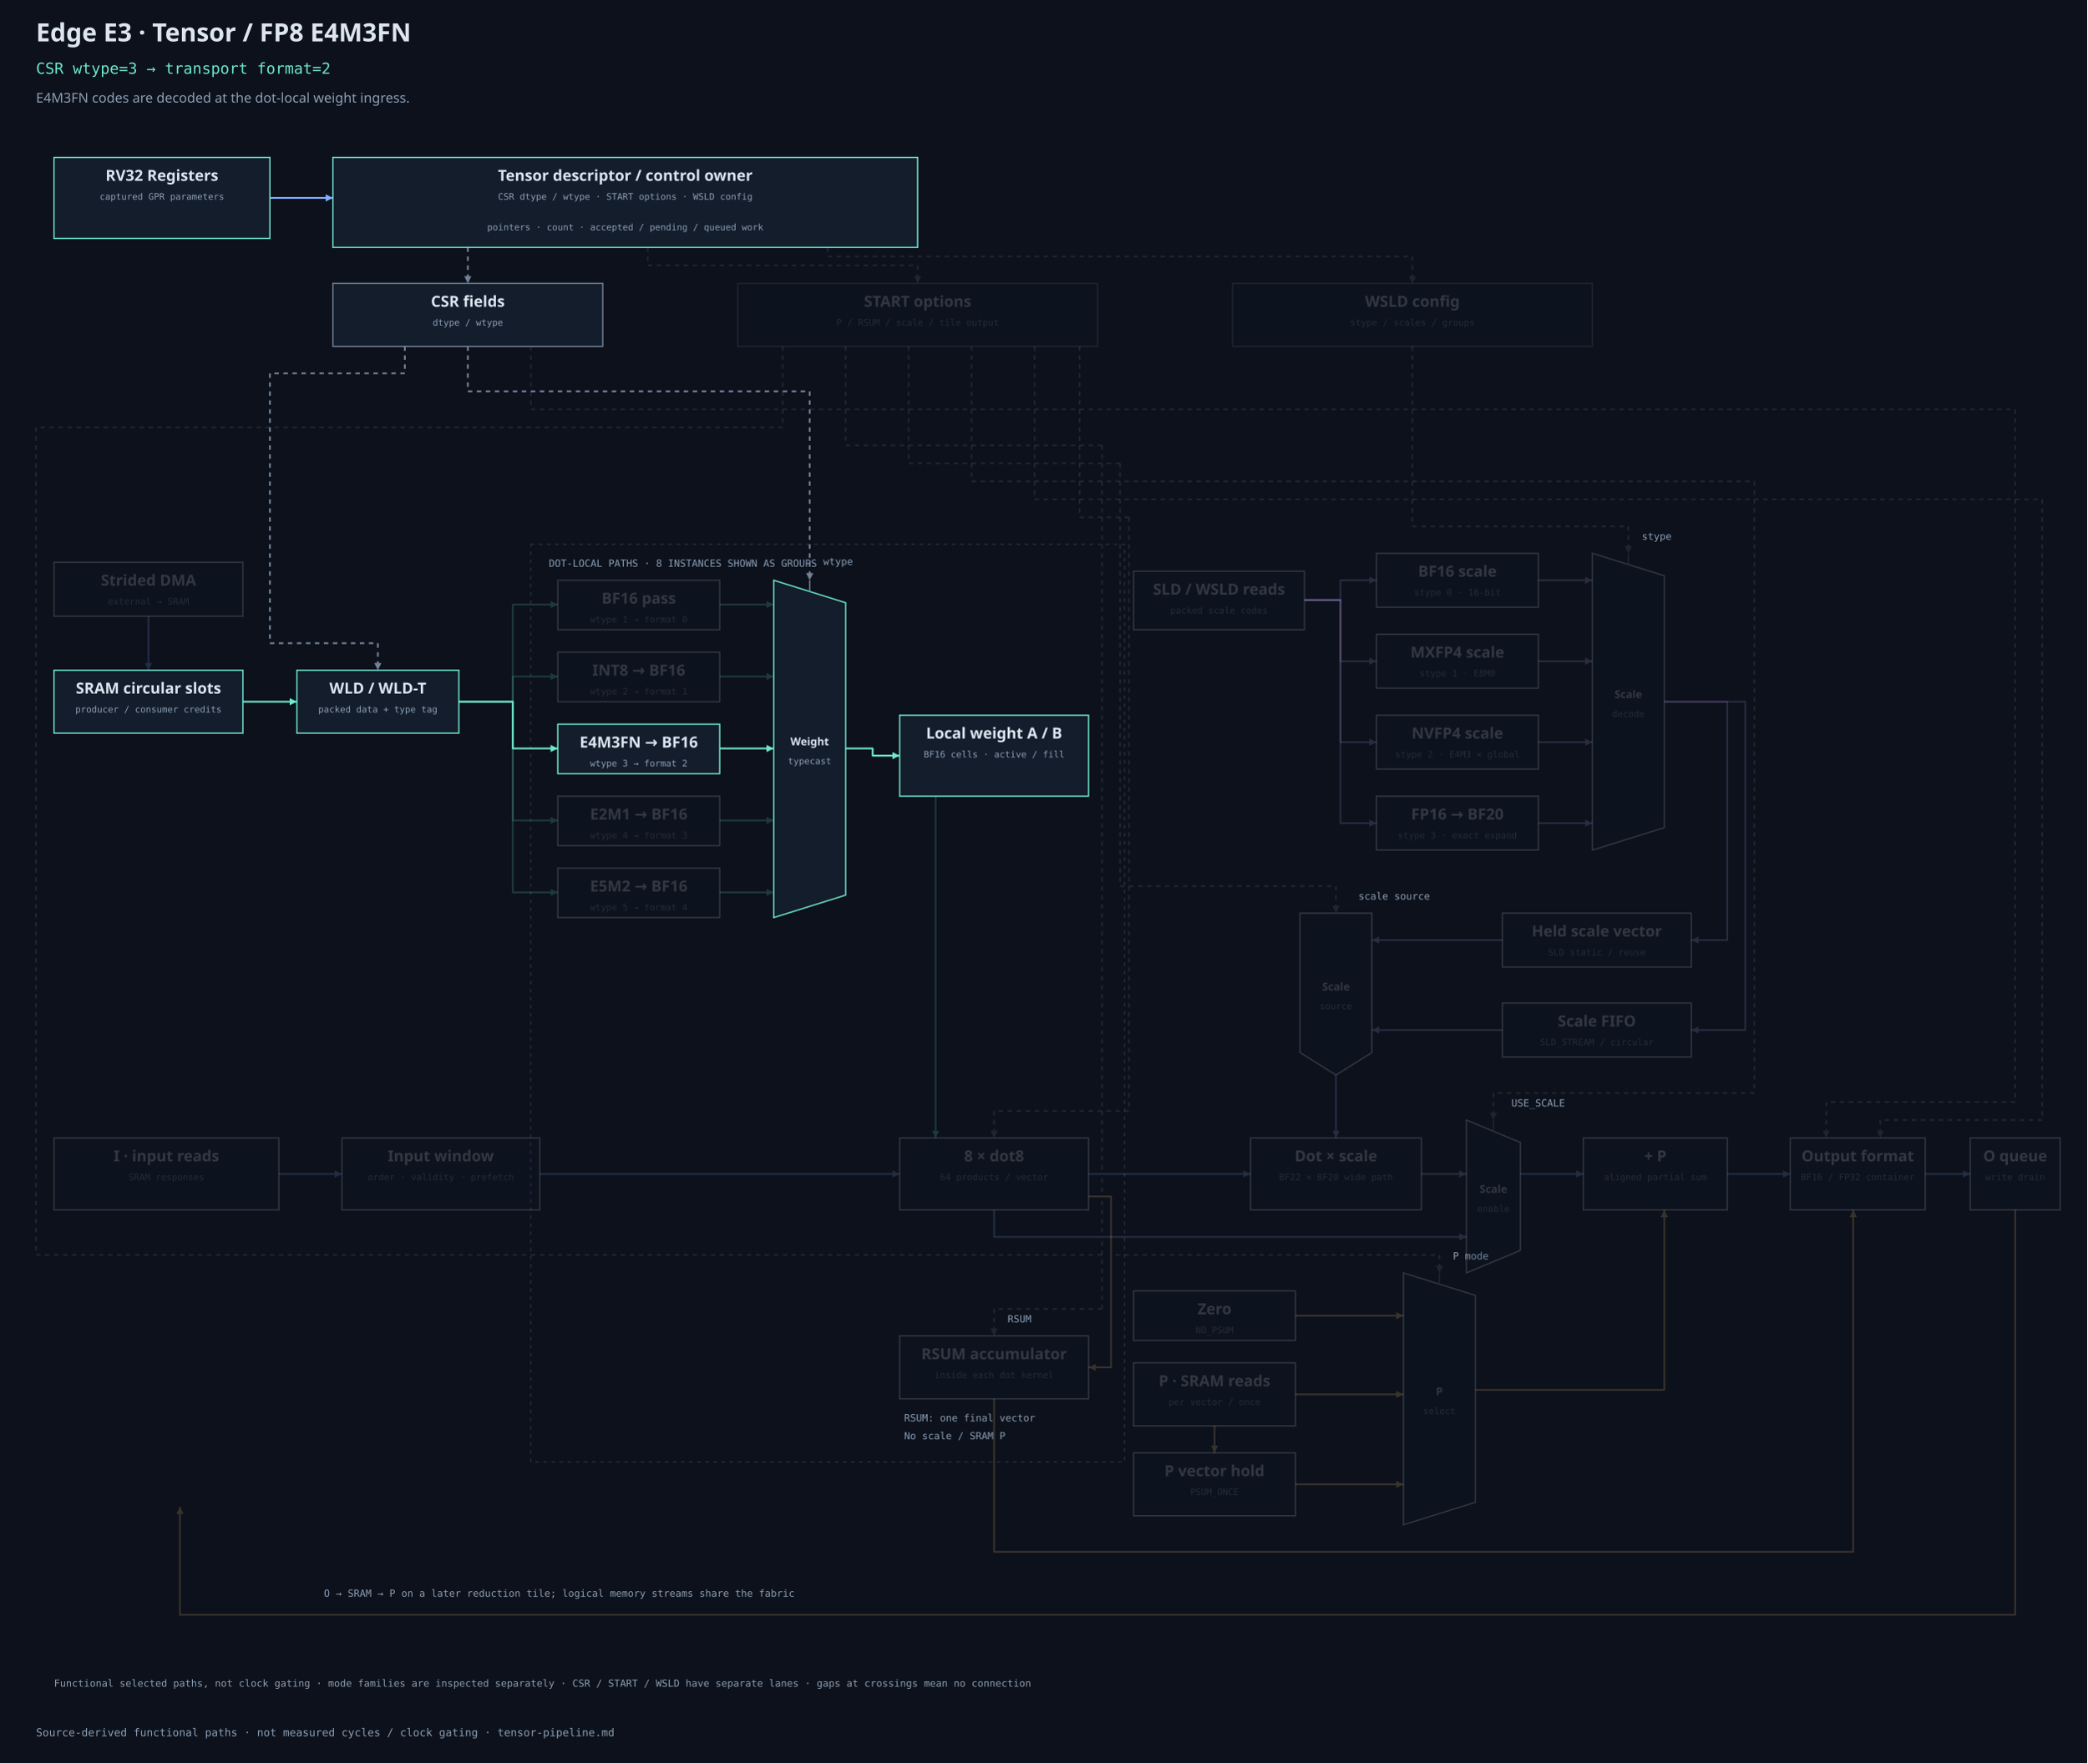
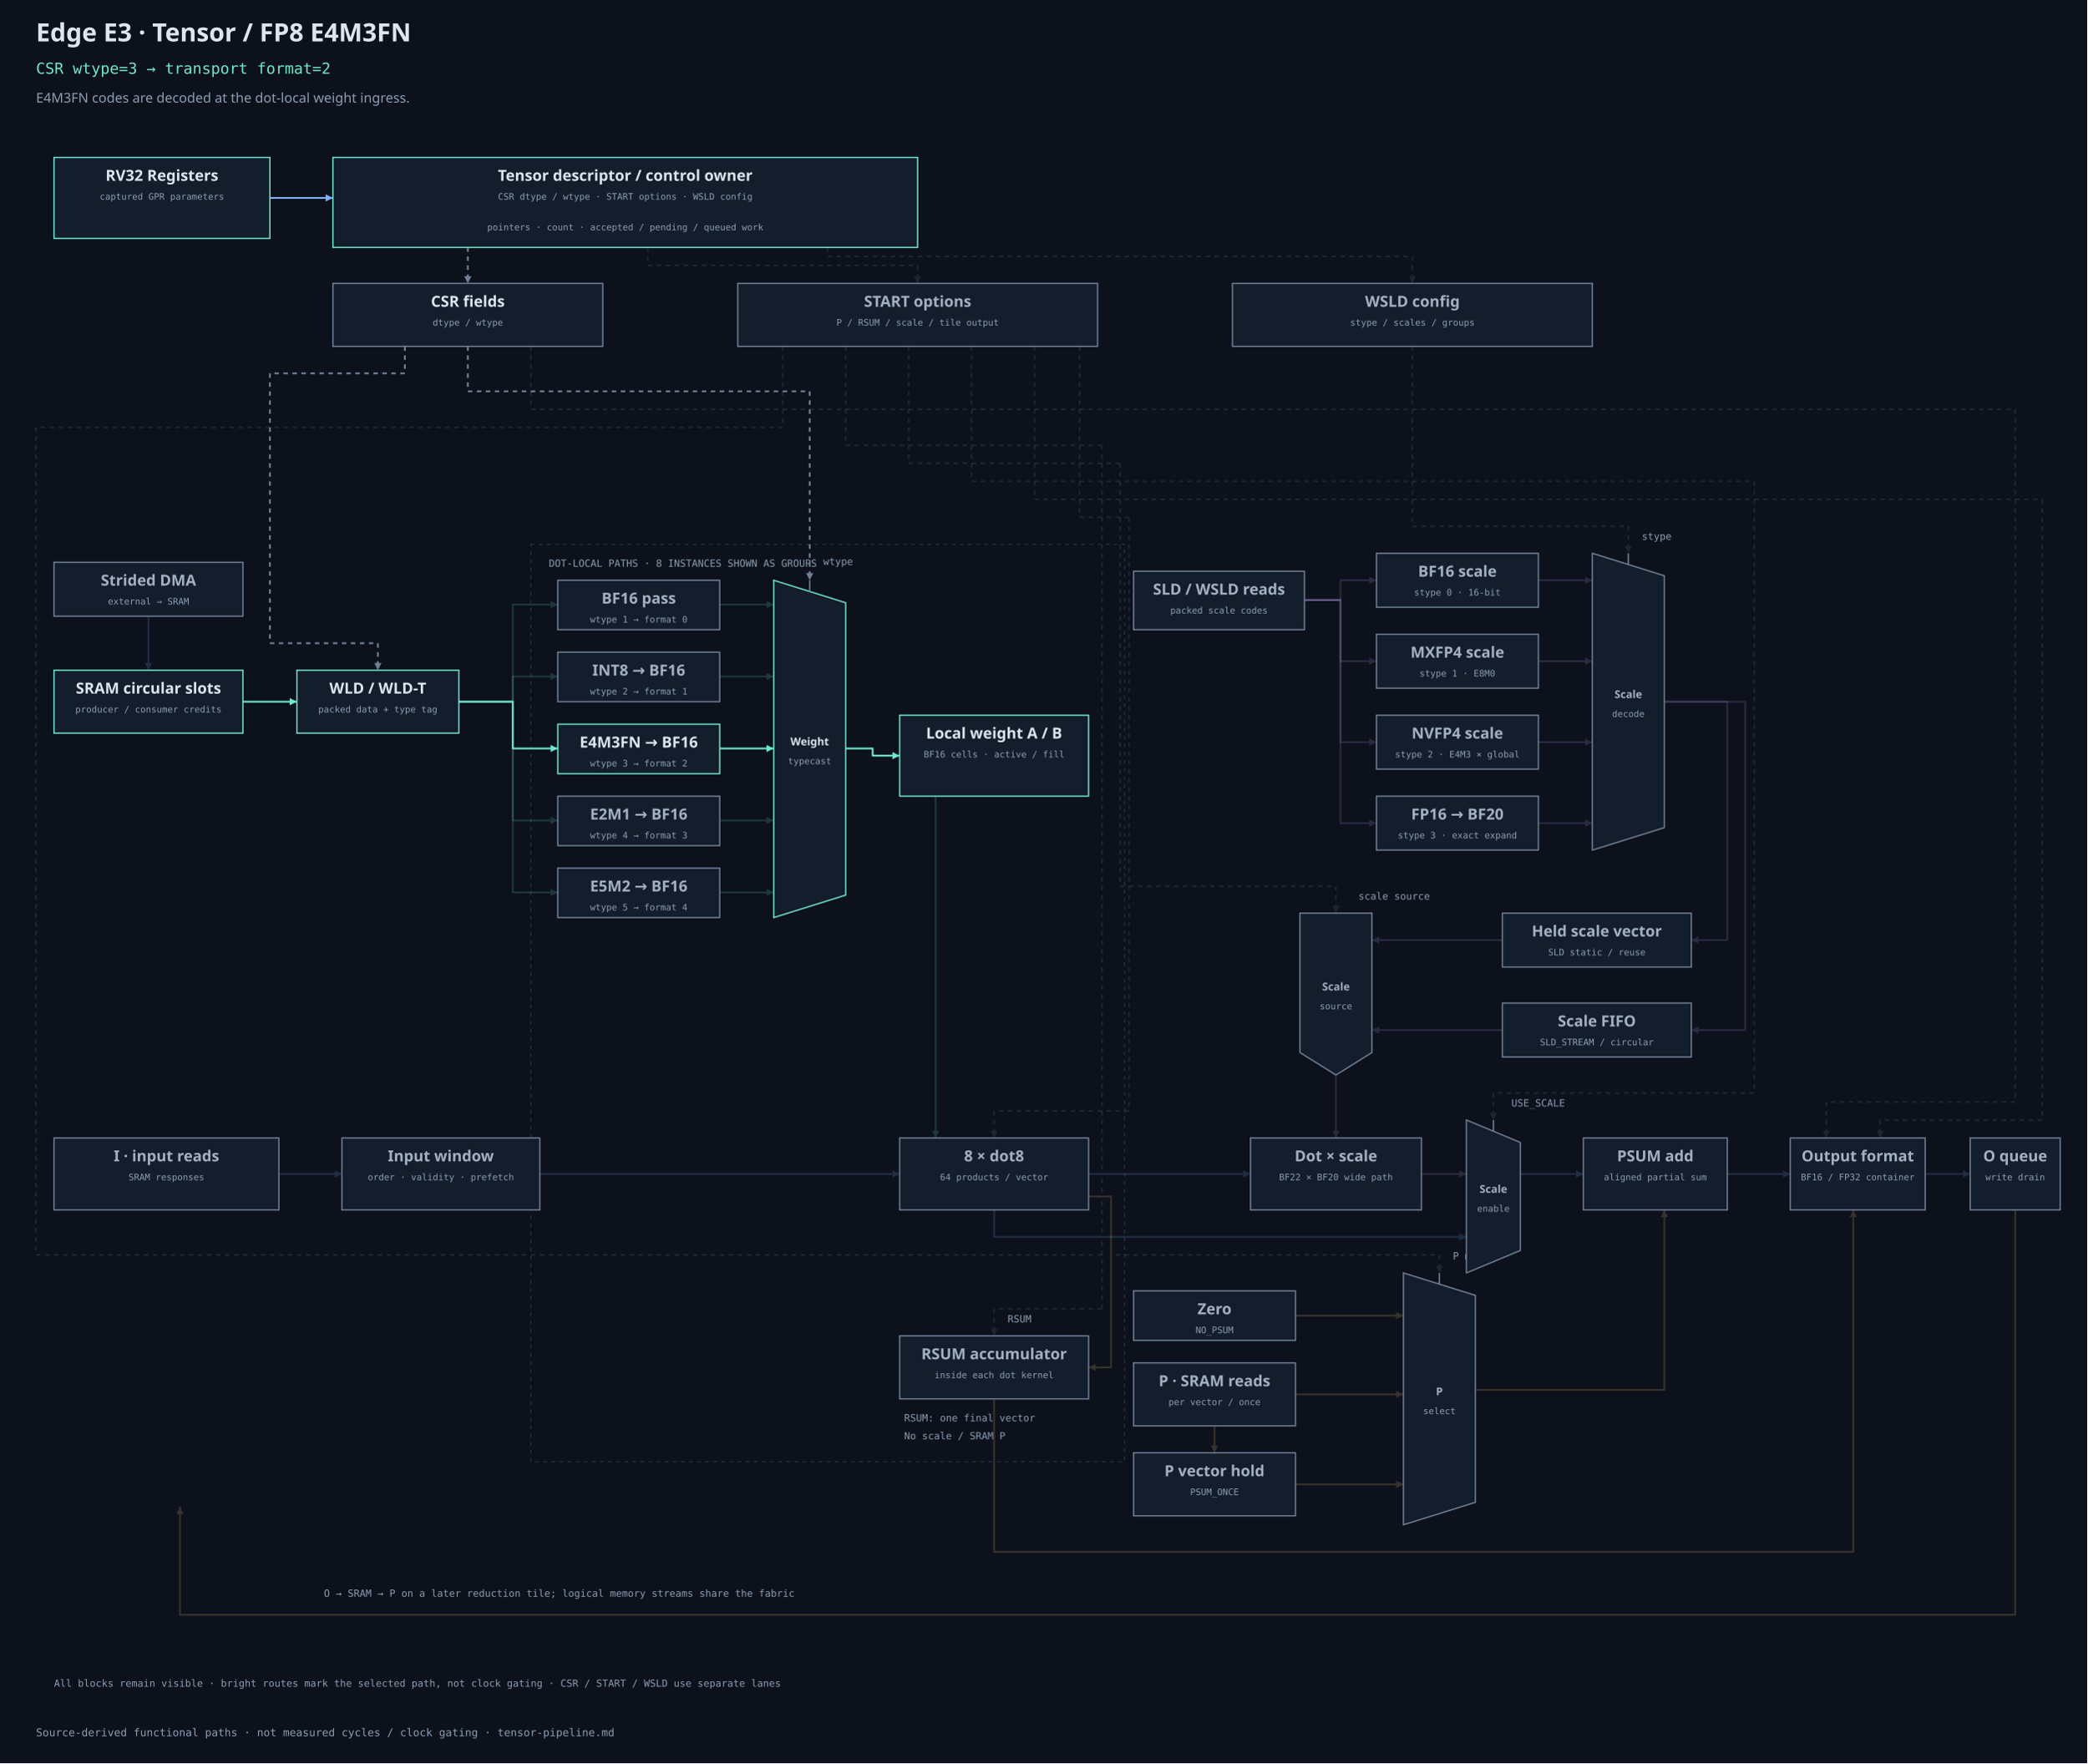
<svg xmlns="http://www.w3.org/2000/svg" width="2320" height="1960" viewBox="0 0 2320 1960">
  <rect width="2320" height="1960" fill="#0c111b" />
  <text x="40" y="46" fill="#dce5f0" font-family="sans-serif" font-size="28" font-weight="700">Edge E3 · Tensor / FP8 E4M3FN</text>
  <text x="40" y="82" fill="#6ee7cf" font-family="monospace" font-size="17">CSR wtype=3 → transport format=2</text>
  <text x="40" y="114" fill="#8c9eb5" font-family="sans-serif" font-size="15">E4M3FN codes are decoded at the dot-local weight ingress.</text>
  <svg x="20" y="135" width="2280" height="1760" viewBox="0 0 2280 1760" role="img" aria-labelledby="tensor-svg-title tensor-svg-desc">
-     <style>.tensor-bg{fill:var(--bg,#0c111b)}.tensor-memory{fill:none;stroke:var(--rule,#29394e);stroke-dasharray:4 5}.tensor-title{font:600 17px sans-serif;fill:var(--ink,#dce5f0)}.tensor-sub{font:10px monospace;fill:var(--muted,#8c9eb5)}.tensor-caption{font:11px monospace;fill:var(--muted,#8c9eb5)}.tensor-box{fill:var(--panel,#131d2b);stroke:var(--ink,#dce5f0);stroke-width:1.4}.tensor-wire{fill:none;stroke-width:2;stroke-linejoin:round}.tensor-data{stroke:#85adff}.tensor-weight{stroke:#6ee7cf}.tensor-psum{stroke:#ffc578}.tensor-optional{stroke:#b39be8}.tensor-control{stroke:#718198;stroke-dasharray:5 5}.tensor-arrow-data{fill:#85adff}.tensor-arrow-weight{fill:#6ee7cf}.tensor-arrow-psum{fill:#ffc578}.tensor-arrow-optional{fill:#b39be8}.tensor-arrow-control{fill:#718198}[data-tensor-node],[data-tensor-path]{opacity:.18}[data-tensor-node].is-active,[data-tensor-path].is-active{opacity:1}.tensor-mux-title{font-size:12px}.tensor-control-source .tensor-box{stroke:#718198!important}.tensor-control-port{stroke:#718198;stroke-width:1.5;fill:none}.is-active .tensor-box{stroke:#6ee7cf}</style>
+     <style>.tensor-bg{fill:var(--bg,#0c111b)}.tensor-memory{fill:none;stroke:var(--rule,#29394e);stroke-dasharray:4 5}.tensor-title{font:600 17px sans-serif;fill:var(--ink,#dce5f0)}.tensor-sub{font:10px monospace;fill:var(--muted,#8c9eb5)}.tensor-caption{font:11px monospace;fill:var(--muted,#8c9eb5)}.tensor-box{fill:var(--panel,#131d2b);stroke:var(--ink,#dce5f0);stroke-width:1.4}.tensor-wire{fill:none;stroke-width:2;stroke-linejoin:round}.tensor-data{stroke:#85adff}.tensor-weight{stroke:#6ee7cf}.tensor-psum{stroke:#ffc578}.tensor-optional{stroke:#b39be8}.tensor-control{stroke:#718198;stroke-dasharray:5 5}.tensor-arrow-data{fill:#85adff}.tensor-arrow-weight{fill:#6ee7cf}.tensor-arrow-psum{fill:#ffc578}.tensor-arrow-optional{fill:#b39be8}.tensor-arrow-control{fill:#718198}[data-tensor-node]{opacity:1}[data-tensor-path]{opacity:.18}[data-tensor-path].is-active{opacity:1}[data-tensor-node]:not(.is-active) .tensor-box{stroke:var(--muted,#718198)}[data-tensor-node]:not(.is-active) .tensor-title{fill:var(--muted,#a4b1c3)}[data-tensor-node]:not(.is-active) .tensor-sub{fill:var(--muted,#8c9eb5)}.tensor-mux-title{font-size:12px}.tensor-control-source .tensor-box{stroke:#718198!important}.tensor-control-port{stroke:#718198;stroke-width:1.5;fill:none}.is-active .tensor-box{stroke:#6ee7cf}</style>
    <defs>
      <marker id="tensor-arrow-data" viewBox="0 0 8 8" refX="8" refY="4" markerWidth="8" markerHeight="8" markerUnits="userSpaceOnUse" orient="auto">
        <path d="M0 0L8 4L0 8Z" class="tensor-arrow-data" />
      </marker>
      <marker id="tensor-arrow-weight" viewBox="0 0 8 8" refX="8" refY="4" markerWidth="8" markerHeight="8" markerUnits="userSpaceOnUse" orient="auto">
        <path d="M0 0L8 4L0 8Z" class="tensor-arrow-weight" />
      </marker>
      <marker id="tensor-arrow-psum" viewBox="0 0 8 8" refX="8" refY="4" markerWidth="8" markerHeight="8" markerUnits="userSpaceOnUse" orient="auto">
        <path d="M0 0L8 4L0 8Z" class="tensor-arrow-psum" />
      </marker>
      <marker id="tensor-arrow-optional" viewBox="0 0 8 8" refX="8" refY="4" markerWidth="8" markerHeight="8" markerUnits="userSpaceOnUse" orient="auto">
        <path d="M0 0L8 4L0 8Z" class="tensor-arrow-optional" />
      </marker>
      <marker id="tensor-arrow-control" viewBox="0 0 8 8" refX="8" refY="4" markerWidth="8" markerHeight="8" markerUnits="userSpaceOnUse" orient="auto">
        <path d="M0 0L8 4L0 8Z" class="tensor-arrow-control" />
      </marker>
    </defs>
    <rect class="tensor-bg" width="2280" height="1760" />
    <rect class="tensor-memory" x="570" y="470" width="660" height="1020" />
    <text class="tensor-caption" x="590" y="495">DOT-LOCAL PATHS · 8 INSTANCES SHOWN AS GROUPS</text>
    <text class="tensor-caption" x="895" y="493">wtype</text>
    <text class="tensor-caption" x="1805" y="465">stype</text>
    <text class="tensor-caption" x="1660" y="1095">USE_SCALE</text>
    <text class="tensor-caption" x="1490" y="865">scale source</text>
    <text class="tensor-caption" x="1595" y="1265">P mode</text>
    <text class="tensor-caption" x="1100" y="1335">RSUM</text>
    <path data-tensor-path="gpr-owner" class="tensor-wire tensor-data is-active" d="M280 85H350" marker-end="url(#tensor-arrow-data)" />
    <g data-tensor-path="ctrl-wld" class="tensor-wire tensor-control is-active">
      <path d="M430 250L430 280M430 280L280 280M280 280L280 580M280 580L400 580M400 580L400 610" />
      <path d="M400 602L400 610" marker-end="url(#tensor-arrow-control)" />
    </g>
    <g data-tensor-path="ctrl-weight" class="tensor-wire tensor-control is-active">
      <path d="M500 250L500 300M500 300L880 300M880 300L880 510" />
      <path d="M880 502L880 510" marker-end="url(#tensor-arrow-control)" />
    </g>
    <g data-tensor-path="ctrl-psum" class="tensor-wire tensor-control ">
      <path d="M850 250L850 340M850 340L20 340M20 340L20 1260M20 1260L1210 1260M1220 1260L1580 1260M1580 1260L1580 1280" />
      <path d="M1580 1272L1580 1280" marker-end="url(#tensor-arrow-control)" />
    </g>
    <g data-tensor-path="ctrl-rsum" class="tensor-wire tensor-control ">
      <path d="M920 250L920 360M920 360L1205 360M1205 360L1205 1165M1205 1175L1205 1190M1205 1200L1205 1235M1205 1245L1205 1320M1205 1320L1085 1320M1085 1320L1085 1350" />
      <path d="M1085 1342L1085 1350" marker-end="url(#tensor-arrow-control)" />
    </g>
    <g data-tensor-path="ctrl-scale" class="tensor-wire tensor-control ">
      <path d="M990 250L990 380M990 380L1225 380M1225 380L1225 850M1225 850L1465 850M1465 850L1465 880" />
      <path d="M1465 872L1465 880" marker-end="url(#tensor-arrow-control)" />
    </g>
    <g data-tensor-path="ctrl-enable" class="tensor-wire tensor-control ">
      <path d="M1060 250L1060 400M1060 400L1930 400M1930 400L1930 1080M1930 1080L1640 1080M1640 1080L1640 1110" />
      <path d="M1640 1102L1640 1110" marker-end="url(#tensor-arrow-control)" />
    </g>
    <g data-tensor-path="ctrl-stype" class="tensor-wire tensor-control ">
      <path d="M1550 250L1550 450M1550 450L1790 450M1790 450L1790 480" />
      <path d="M1790 472L1790 480" marker-end="url(#tensor-arrow-control)" />
    </g>
    <g data-tensor-path="ctrl-format" class="tensor-wire tensor-control ">
      <path d="M570 250L570 320M570 320L2220 320M2220 320L2220 1090M2220 1090L2010 1090M2010 1090L2010 1130" />
      <path d="M2010 1122L2010 1130" marker-end="url(#tensor-arrow-control)" />
    </g>
    <g data-tensor-path="owner-dot" class="tensor-wire tensor-control ">
      <path d="M1180 250L1180 440M1180 440L1235 440M1235 440L1235 1100M1235 1100L1085 1100M1085 1100L1085 1130" />
      <path d="M1085 1122L1085 1130" marker-end="url(#tensor-arrow-control)" />
    </g>
    <path data-tensor-path="dma-ring" class="tensor-wire tensor-data " d="M145 550L145 610" marker-end="url(#tensor-arrow-data)" />
    <path data-tensor-path="ring-wld" class="tensor-wire tensor-weight is-active" d="M250 645L310 645" marker-end="url(#tensor-arrow-weight)" />
    <path data-tensor-path="weights" class="tensor-wire tensor-weight " d="M1020 750L1020 1130" marker-end="url(#tensor-arrow-weight)" />
    <path data-tensor-path="input-window" class="tensor-wire tensor-data " d="M290 1170L360 1170" marker-end="url(#tensor-arrow-data)" />
    <path data-tensor-path="window-dot" class="tensor-wire tensor-data " d="M580 1170L980 1170" marker-end="url(#tensor-arrow-data)" />
    <path data-tensor-path="dot-post" class="tensor-wire tensor-data " d="M1190 1170L1370 1170" marker-end="url(#tensor-arrow-data)" />
    <path data-tensor-path="scale-product" class="tensor-wire tensor-optional " d="M1560 1170L1610 1170" marker-end="url(#tensor-arrow-optional)" />
    <path data-tensor-path="scale-bypass" class="tensor-wire tensor-data " d="M1085 1210L1085 1240L1610 1240" marker-end="url(#tensor-arrow-data)" />
    <path data-tensor-path="scaled-to-post" class="tensor-wire tensor-data " d="M1670 1170L1740 1170" marker-end="url(#tensor-arrow-data)" />
    <path data-tensor-path="post-output" class="tensor-wire tensor-data " d="M1900 1170L1970 1170" marker-end="url(#tensor-arrow-data)" />
    <path data-tensor-path="format-output" class="tensor-wire tensor-data " d="M2120 1170L2170 1170" marker-end="url(#tensor-arrow-data)" />
    <path data-tensor-path="rsum-merge" class="tensor-wire tensor-psum " d="M1190 1195L1215 1195L1215 1385L1190 1385" marker-end="url(#tensor-arrow-psum)" />
    <path data-tensor-path="rsum-output" class="tensor-wire tensor-psum " d="M1085 1420L1085 1590L2040 1590L2040 1210" marker-end="url(#tensor-arrow-psum)" />
    <path data-tensor-path="static-scale" class="tensor-wire tensor-optional " d="M1650 910L1505 910" marker-end="url(#tensor-arrow-optional)" />
    <path data-tensor-path="stream-scale" class="tensor-wire tensor-optional " d="M1650 1010L1505 1010" marker-end="url(#tensor-arrow-optional)" />
    <path data-tensor-path="scale" class="tensor-wire tensor-optional " d="M1465 1060L1465 1130" marker-end="url(#tensor-arrow-optional)" />
    <path data-tensor-path="sld-static" class="tensor-wire tensor-optional " d="M1830 645L1900 645L1900 910L1860 910" marker-end="url(#tensor-arrow-optional)" />
    <path data-tensor-path="sld-stream" class="tensor-wire tensor-optional " d="M1830 645L1920 645L1920 1010L1860 1010" marker-end="url(#tensor-arrow-optional)" />
    <path data-tensor-path="zero-p" class="tensor-wire tensor-psum " d="M1420 1327.5L1540 1327.5" marker-end="url(#tensor-arrow-psum)" />
    <path data-tensor-path="read-hold" class="tensor-wire tensor-psum " d="M1330 1450L1330 1480" marker-end="url(#tensor-arrow-psum)" />
    <path data-tensor-path="hold-p" class="tensor-wire tensor-psum " d="M1420 1515L1540 1515" marker-end="url(#tensor-arrow-psum)" />
    <path data-tensor-path="stream-p" class="tensor-wire tensor-psum " d="M1420 1415L1540 1415" marker-end="url(#tensor-arrow-psum)" />
    <path data-tensor-path="psum-post" class="tensor-wire tensor-psum " d="M1620 1410L1830 1410L1830 1210" marker-end="url(#tensor-arrow-psum)" />
    <path data-tensor-path="writeback" class="tensor-wire tensor-psum " d="M2220 1210L2220 1660L180 1660L180 1540" marker-end="url(#tensor-arrow-psum)" />
    <path data-tensor-path="wld-bf16" class="tensor-wire tensor-weight " d="M490 645L550 645L550 537L600 537" marker-end="url(#tensor-arrow-weight)" />
    <path data-tensor-path="cast-bf16" class="tensor-wire tensor-weight " d="M780 537L840 537" marker-end="url(#tensor-arrow-weight)" />
    <path data-tensor-path="wld-int8" class="tensor-wire tensor-weight " d="M490 645L550 645L550 617L600 617" marker-end="url(#tensor-arrow-weight)" />
    <path data-tensor-path="cast-int8" class="tensor-wire tensor-weight " d="M780 617L840 617" marker-end="url(#tensor-arrow-weight)" />
    <path data-tensor-path="wld-e4m3" class="tensor-wire tensor-weight is-active" d="M490 645L550 645L550 697L600 697" marker-end="url(#tensor-arrow-weight)" />
    <path data-tensor-path="cast-e4m3" class="tensor-wire tensor-weight is-active" d="M780 697L840 697" marker-end="url(#tensor-arrow-weight)" />
    <path data-tensor-path="wld-fp4" class="tensor-wire tensor-weight " d="M490 645L550 645L550 777L600 777" marker-end="url(#tensor-arrow-weight)" />
    <path data-tensor-path="cast-fp4" class="tensor-wire tensor-weight " d="M780 777L840 777" marker-end="url(#tensor-arrow-weight)" />
    <path data-tensor-path="wld-e5m2" class="tensor-wire tensor-weight " d="M490 645L550 645L550 857L600 857" marker-end="url(#tensor-arrow-weight)" />
    <path data-tensor-path="cast-e5m2" class="tensor-wire tensor-weight " d="M780 857L840 857" marker-end="url(#tensor-arrow-weight)" />
    <path data-tensor-path="wld-banks" class="tensor-wire tensor-weight is-active" d="M920 697L950 697L950 705L980 705" marker-end="url(#tensor-arrow-weight)" />
    <path data-tensor-path="sld-bf16" class="tensor-wire tensor-optional " d="M1430 532L1470 532L1470 510L1510 510" marker-end="url(#tensor-arrow-optional)" />
    <path data-tensor-path="decode-bf16" class="tensor-wire tensor-optional " d="M1690 510L1750 510" marker-end="url(#tensor-arrow-optional)" />
    <path data-tensor-path="sld-mx" class="tensor-wire tensor-optional " d="M1430 532L1470 532L1470 600L1510 600" marker-end="url(#tensor-arrow-optional)" />
    <path data-tensor-path="decode-mx" class="tensor-wire tensor-optional " d="M1690 600L1750 600" marker-end="url(#tensor-arrow-optional)" />
    <path data-tensor-path="sld-nv" class="tensor-wire tensor-optional " d="M1430 532L1470 532L1470 690L1510 690" marker-end="url(#tensor-arrow-optional)" />
    <path data-tensor-path="decode-nv" class="tensor-wire tensor-optional " d="M1690 690L1750 690" marker-end="url(#tensor-arrow-optional)" />
    <path data-tensor-path="sld-fp16" class="tensor-wire tensor-optional " d="M1430 532L1470 532L1470 780L1510 780" marker-end="url(#tensor-arrow-optional)" />
    <path data-tensor-path="decode-fp16" class="tensor-wire tensor-optional " d="M1690 780L1750 780" marker-end="url(#tensor-arrow-optional)" />
    <g data-tensor-path="owner-csr" class="tensor-wire tensor-control is-active">
      <path d="M500 140L500 180" />
      <path d="M500 172L500 180" marker-end="url(#tensor-arrow-control)" />
    </g>
    <g data-tensor-path="owner-start" class="tensor-wire tensor-control ">
      <path d="M700 140L700 160M700 160L1000 160M1000 160L1000 180" />
      <path d="M1000 172L1000 180" marker-end="url(#tensor-arrow-control)" />
    </g>
    <g data-tensor-path="owner-wsld" class="tensor-wire tensor-control ">
      <path d="M900 140L900 150M900 150L1550 150M1550 150L1550 180" />
      <path d="M1550 172L1550 180" marker-end="url(#tensor-arrow-control)" />
    </g>
    <g data-tensor-path="ctrl-tile-format" class="tensor-wire tensor-control ">
      <path d="M1130 250L1130 420M1130 420L2250 420M2250 420L2250 1110M2250 1110L2070 1110M2070 1110L2070 1130" />
      <path d="M2070 1122L2070 1130" marker-end="url(#tensor-arrow-control)" />
    </g>
    <g data-tensor-node="gpr" class="is-active " role="button" tabindex="0" aria-label="RV32 Registers: explore this path">
      <rect class="tensor-box" x="40" y="40" width="240" height="90" />
      <text class="tensor-title " x="160" y="66" text-anchor="middle">RV32 Registers</text>
      <text class="tensor-sub" x="160" y="87" text-anchor="middle">captured GPR parameters</text>
    </g>
    <g data-tensor-node="owner" class="is-active " role="button" tabindex="0" aria-label="Tensor descriptor / control owner: explore this path">
      <rect class="tensor-box" x="350" y="40" width="650" height="100" />
      <text class="tensor-title " x="675" y="66" text-anchor="middle">Tensor descriptor / control owner</text>
      <text class="tensor-sub" x="675" y="87" text-anchor="middle">CSR dtype / wtype · START options · WSLD config</text>
      <text class="tensor-sub" x="675" y="121" text-anchor="middle">pointers · count · accepted / pending / queued work</text>
    </g>
    <g data-tensor-node="dma" class=" " role="button" tabindex="0" aria-label="Strided DMA: explore this path">
      <rect class="tensor-box" x="40" y="490" width="210" height="60" />
      <text class="tensor-title " x="145" y="516" text-anchor="middle">Strided DMA</text>
      <text class="tensor-sub" x="145" y="537" text-anchor="middle">external → SRAM</text>
    </g>
    <g data-tensor-node="ring" class="is-active " role="button" tabindex="0" aria-label="SRAM circular slots: explore this path">
      <rect class="tensor-box" x="40" y="610" width="210" height="70" />
      <text class="tensor-title " x="145" y="636" text-anchor="middle">SRAM circular slots</text>
      <text class="tensor-sub" x="145" y="657" text-anchor="middle">producer / consumer credits</text>
    </g>
    <g data-tensor-node="wld" class="is-active " role="button" tabindex="0" aria-label="WLD / WLD-T: explore this path">
      <rect class="tensor-box" x="310" y="610" width="180" height="70" />
      <text class="tensor-title " x="400" y="636" text-anchor="middle">WLD / WLD-T</text>
      <text class="tensor-sub" x="400" y="657" text-anchor="middle">packed data + type tag</text>
    </g>
    <g data-tensor-node="w-bf16" class=" " role="button" tabindex="0" aria-label="BF16 pass: explore this path">
      <rect class="tensor-box" x="600" y="510" width="180" height="55" />
      <text class="tensor-title " x="690" y="536" text-anchor="middle">BF16 pass</text>
      <text class="tensor-sub" x="690" y="557" text-anchor="middle">wtype 1 → format 0</text>
    </g>
    <g data-tensor-node="w-int8" class=" " role="button" tabindex="0" aria-label="INT8 → BF16: explore this path">
      <rect class="tensor-box" x="600" y="590" width="180" height="55" />
      <text class="tensor-title " x="690" y="616" text-anchor="middle">INT8 → BF16</text>
      <text class="tensor-sub" x="690" y="637" text-anchor="middle">wtype 2 → format 1</text>
    </g>
    <g data-tensor-node="w-e4m3" class="is-active " role="button" tabindex="0" aria-label="E4M3FN → BF16: explore this path">
      <rect class="tensor-box" x="600" y="670" width="180" height="55" />
      <text class="tensor-title " x="690" y="696" text-anchor="middle">E4M3FN → BF16</text>
      <text class="tensor-sub" x="690" y="717" text-anchor="middle">wtype 3 → format 2</text>
    </g>
    <g data-tensor-node="w-fp4" class=" " role="button" tabindex="0" aria-label="E2M1 → BF16: explore this path">
      <rect class="tensor-box" x="600" y="750" width="180" height="55" />
      <text class="tensor-title " x="690" y="776" text-anchor="middle">E2M1 → BF16</text>
      <text class="tensor-sub" x="690" y="797" text-anchor="middle">wtype 4 → format 3</text>
    </g>
    <g data-tensor-node="w-e5m2" class=" " role="button" tabindex="0" aria-label="E5M2 → BF16: explore this path">
      <rect class="tensor-box" x="600" y="830" width="180" height="55" />
      <text class="tensor-title " x="690" y="856" text-anchor="middle">E5M2 → BF16</text>
      <text class="tensor-sub" x="690" y="877" text-anchor="middle">wtype 5 → format 4</text>
    </g>
    <g data-tensor-node="wselect" class="is-active " role="button" tabindex="0" aria-label="Weight: explore this path">
      <path class="tensor-box" d="M840 510L920 535V860L840 885Z" />
      <path class="tensor-control-port" d="M880 510V522.5" />
      <text class="tensor-title tensor-mux-title" x="880" y="693.5" text-anchor="middle">Weight</text>
      <text class="tensor-sub" x="880" y="714.5" text-anchor="middle">typecast</text>
    </g>
    <g data-tensor-node="banks" class="is-active " role="button" tabindex="0" aria-label="Local weight A / B: explore this path">
      <rect class="tensor-box" x="980" y="660" width="210" height="90" />
      <text class="tensor-title " x="1085" y="686" text-anchor="middle">Local weight A / B</text>
      <text class="tensor-sub" x="1085" y="707" text-anchor="middle">BF16 cells · active / fill</text>
    </g>
    <g data-tensor-node="input" class=" " role="button" tabindex="0" aria-label="I · input reads: explore this path">
      <rect class="tensor-box" x="40" y="1130" width="250" height="80" />
      <text class="tensor-title " x="165" y="1156" text-anchor="middle">I · input reads</text>
      <text class="tensor-sub" x="165" y="1177" text-anchor="middle">SRAM responses</text>
    </g>
    <g data-tensor-node="window" class=" " role="button" tabindex="0" aria-label="Input window: explore this path">
      <rect class="tensor-box" x="360" y="1130" width="220" height="80" />
      <text class="tensor-title " x="470" y="1156" text-anchor="middle">Input window</text>
      <text class="tensor-sub" x="470" y="1177" text-anchor="middle">order · validity · prefetch</text>
    </g>
    <g data-tensor-node="dot" class=" " role="button" tabindex="0" aria-label="8 × dot8: explore this path">
      <rect class="tensor-box" x="980" y="1130" width="210" height="80" />
      <text class="tensor-title " x="1085" y="1156" text-anchor="middle">8 × dot8</text>
      <text class="tensor-sub" x="1085" y="1177" text-anchor="middle">64 products / vector</text>
    </g>
    <g data-tensor-node="rsum" class=" " role="button" tabindex="0" aria-label="RSUM accumulator: explore this path">
      <rect class="tensor-box" x="980" y="1350" width="210" height="70" />
      <text class="tensor-title " x="1085" y="1376" text-anchor="middle">RSUM accumulator</text>
      <text class="tensor-sub" x="1085" y="1397" text-anchor="middle">inside each dot kernel</text>
    </g>
    <g data-tensor-node="sld" class=" " role="button" tabindex="0" aria-label="SLD / WSLD reads: explore this path">
      <rect class="tensor-box" x="1240" y="500" width="190" height="65" />
      <text class="tensor-title " x="1335" y="526" text-anchor="middle">SLD / WSLD reads</text>
      <text class="tensor-sub" x="1335" y="547" text-anchor="middle">packed scale codes</text>
    </g>
    <g data-tensor-node="s-bf16" class=" " role="button" tabindex="0" aria-label="BF16 scale: explore this path">
      <rect class="tensor-box" x="1510" y="480" width="180" height="60" />
      <text class="tensor-title " x="1600" y="506" text-anchor="middle">BF16 scale</text>
      <text class="tensor-sub" x="1600" y="527" text-anchor="middle">stype 0 · 16-bit</text>
    </g>
    <g data-tensor-node="s-mx" class=" " role="button" tabindex="0" aria-label="MXFP4 scale: explore this path">
      <rect class="tensor-box" x="1510" y="570" width="180" height="60" />
      <text class="tensor-title " x="1600" y="596" text-anchor="middle">MXFP4 scale</text>
      <text class="tensor-sub" x="1600" y="617" text-anchor="middle">stype 1 · E8M0</text>
    </g>
    <g data-tensor-node="s-nv" class=" " role="button" tabindex="0" aria-label="NVFP4 scale: explore this path">
      <rect class="tensor-box" x="1510" y="660" width="180" height="60" />
      <text class="tensor-title " x="1600" y="686" text-anchor="middle">NVFP4 scale</text>
      <text class="tensor-sub" x="1600" y="707" text-anchor="middle">stype 2 · E4M3 × global</text>
    </g>
    <g data-tensor-node="s-fp16" class=" " role="button" tabindex="0" aria-label="FP16 → BF20: explore this path">
      <rect class="tensor-box" x="1510" y="750" width="180" height="60" />
      <text class="tensor-title " x="1600" y="776" text-anchor="middle">FP16 → BF20</text>
      <text class="tensor-sub" x="1600" y="797" text-anchor="middle">stype 3 · exact expand</text>
    </g>
    <g data-tensor-node="stype" class=" " role="button" tabindex="0" aria-label="Scale: explore this path">
      <path class="tensor-box" d="M1750 480L1830 505V785L1750 810Z" />
      <path class="tensor-control-port" d="M1790 480V492.5" />
      <text class="tensor-title tensor-mux-title" x="1790" y="641" text-anchor="middle">Scale</text>
      <text class="tensor-sub" x="1790" y="662" text-anchor="middle">decode</text>
    </g>
    <g data-tensor-node="scale-hold" class=" " role="button" tabindex="0" aria-label="Held scale vector: explore this path">
      <rect class="tensor-box" x="1650" y="880" width="210" height="60" />
      <text class="tensor-title " x="1755" y="906" text-anchor="middle">Held scale vector</text>
      <text class="tensor-sub" x="1755" y="927" text-anchor="middle">SLD static / reuse</text>
    </g>
    <g data-tensor-node="scale-fifo" class=" " role="button" tabindex="0" aria-label="Scale FIFO: explore this path">
      <rect class="tensor-box" x="1650" y="980" width="210" height="60" />
      <text class="tensor-title " x="1755" y="1006" text-anchor="middle">Scale FIFO</text>
      <text class="tensor-sub" x="1755" y="1027" text-anchor="middle">SLD_STREAM / circular</text>
    </g>
    <g data-tensor-node="scale-source" class=" " role="button" tabindex="0" aria-label="Scale: explore this path">
      <path class="tensor-box" d="M1425 880H1505V1035L1465 1060L1425 1035Z" />
      <text class="tensor-title tensor-mux-title" x="1465" y="966" text-anchor="middle">Scale</text>
      <text class="tensor-sub" x="1465" y="987" text-anchor="middle">source</text>
    </g>
    <g data-tensor-node="scale-mul" class=" " role="button" tabindex="0" aria-label="Dot × scale: explore this path">
      <rect class="tensor-box" x="1370" y="1130" width="190" height="80" />
      <text class="tensor-title " x="1465" y="1156" text-anchor="middle">Dot × scale</text>
      <text class="tensor-sub" x="1465" y="1177" text-anchor="middle">BF22 × BF20 wide path</text>
    </g>
    <g data-tensor-node="scale-select" class=" " role="button" tabindex="0" aria-label="Scale: explore this path">
      <path class="tensor-box" d="M1610 1110L1670 1135V1255L1610 1280Z" />
      <path class="tensor-control-port" d="M1640 1110V1122.5" />
      <text class="tensor-title tensor-mux-title" x="1640" y="1191" text-anchor="middle">Scale</text>
      <text class="tensor-sub" x="1640" y="1212" text-anchor="middle">enable</text>
    </g>
-     <g data-tensor-node="post" class=" " role="button" tabindex="0" aria-label="+ P: explore this path">
+     <g data-tensor-node="post" class=" " role="button" tabindex="0" aria-label="PSUM add: explore this path">
      <rect class="tensor-box" x="1740" y="1130" width="160" height="80" />
-       <text class="tensor-title " x="1820" y="1156" text-anchor="middle">+ P</text>
+       <text class="tensor-title " x="1820" y="1156" text-anchor="middle">PSUM add</text>
      <text class="tensor-sub" x="1820" y="1177" text-anchor="middle">aligned partial sum</text>
    </g>
    <g data-tensor-node="psum" class=" " role="button" tabindex="0" aria-label="P · SRAM reads: explore this path">
      <rect class="tensor-box" x="1240" y="1380" width="180" height="70" />
      <text class="tensor-title " x="1330" y="1406" text-anchor="middle">P · SRAM reads</text>
      <text class="tensor-sub" x="1330" y="1427" text-anchor="middle">per vector / once</text>
    </g>
    <g data-tensor-node="zero" class=" " role="button" tabindex="0" aria-label="Zero: explore this path">
      <rect class="tensor-box" x="1240" y="1300" width="180" height="55" />
      <text class="tensor-title " x="1330" y="1326" text-anchor="middle">Zero</text>
      <text class="tensor-sub" x="1330" y="1347" text-anchor="middle">NO_PSUM</text>
    </g>
    <g data-tensor-node="psum-hold" class=" " role="button" tabindex="0" aria-label="P vector hold: explore this path">
      <rect class="tensor-box" x="1240" y="1480" width="180" height="70" />
      <text class="tensor-title " x="1330" y="1506" text-anchor="middle">P vector hold</text>
      <text class="tensor-sub" x="1330" y="1527" text-anchor="middle">PSUM_ONCE</text>
    </g>
    <g data-tensor-node="psum-select" class=" " role="button" tabindex="0" aria-label="P: explore this path">
      <path class="tensor-box" d="M1540 1280L1620 1305V1535L1540 1560Z" />
      <path class="tensor-control-port" d="M1580 1280V1292.5" />
      <text class="tensor-title tensor-mux-title" x="1580" y="1416" text-anchor="middle">P</text>
      <text class="tensor-sub" x="1580" y="1437" text-anchor="middle">select</text>
    </g>
    <g data-tensor-node="format" class=" " role="button" tabindex="0" aria-label="Output format: explore this path">
      <rect class="tensor-box" x="1970" y="1130" width="150" height="80" />
      <text class="tensor-title " x="2045" y="1156" text-anchor="middle">Output format</text>
      <text class="tensor-sub" x="2045" y="1177" text-anchor="middle">BF16 / FP32 container</text>
    </g>
    <g data-tensor-node="output" class=" " role="button" tabindex="0" aria-label="O queue: explore this path">
      <rect class="tensor-box" x="2170" y="1130" width="100" height="80" />
      <text class="tensor-title " x="2220" y="1156" text-anchor="middle">O queue</text>
      <text class="tensor-sub" x="2220" y="1177" text-anchor="middle">write drain</text>
    </g>
    <g data-tensor-node="csr-fields" class="is-active tensor-control-source" role="button" tabindex="0" aria-label="CSR fields: explore this path">
      <rect class="tensor-box" x="350" y="180" width="300" height="70" />
      <text class="tensor-title " x="500" y="206" text-anchor="middle">CSR fields</text>
      <text class="tensor-sub" x="500" y="227" text-anchor="middle">dtype / wtype</text>
    </g>
    <g data-tensor-node="start-fields" class=" tensor-control-source" role="button" tabindex="0" aria-label="START options: explore this path">
      <rect class="tensor-box" x="800" y="180" width="400" height="70" />
      <text class="tensor-title " x="1000" y="206" text-anchor="middle">START options</text>
      <text class="tensor-sub" x="1000" y="227" text-anchor="middle">P / RSUM / scale / tile output</text>
    </g>
    <g data-tensor-node="wsld-fields" class=" tensor-control-source" role="button" tabindex="0" aria-label="WSLD config: explore this path">
      <rect class="tensor-box" x="1350" y="180" width="400" height="70" />
      <text class="tensor-title " x="1550" y="206" text-anchor="middle">WSLD config</text>
      <text class="tensor-sub" x="1550" y="227" text-anchor="middle">stype / scales / groups</text>
    </g>
    <text class="tensor-caption" x="985" y="1445">RSUM: one final vector</text>
    <text class="tensor-caption" x="985" y="1465">No scale / SRAM P</text>
    <text class="tensor-caption" x="340" y="1640">O → SRAM → P on a later reduction tile; logical memory streams share the fabric</text>
-     <text class="tensor-caption" x="40" y="1740">Functional selected paths, not clock gating · mode families are inspected separately · CSR / START / WSLD have separate lanes · gaps at crossings mean no connection</text>
+     <text class="tensor-caption" x="40" y="1740">All blocks remain visible · bright routes mark the selected path, not clock gating · CSR / START / WSLD use separate lanes</text>
  </svg>
  <text x="40" y="1930" fill="#8c9eb5" font-family="monospace" font-size="12">Source-derived functional paths · not measured cycles / clock gating · tensor-pipeline.md</text>
</svg>
